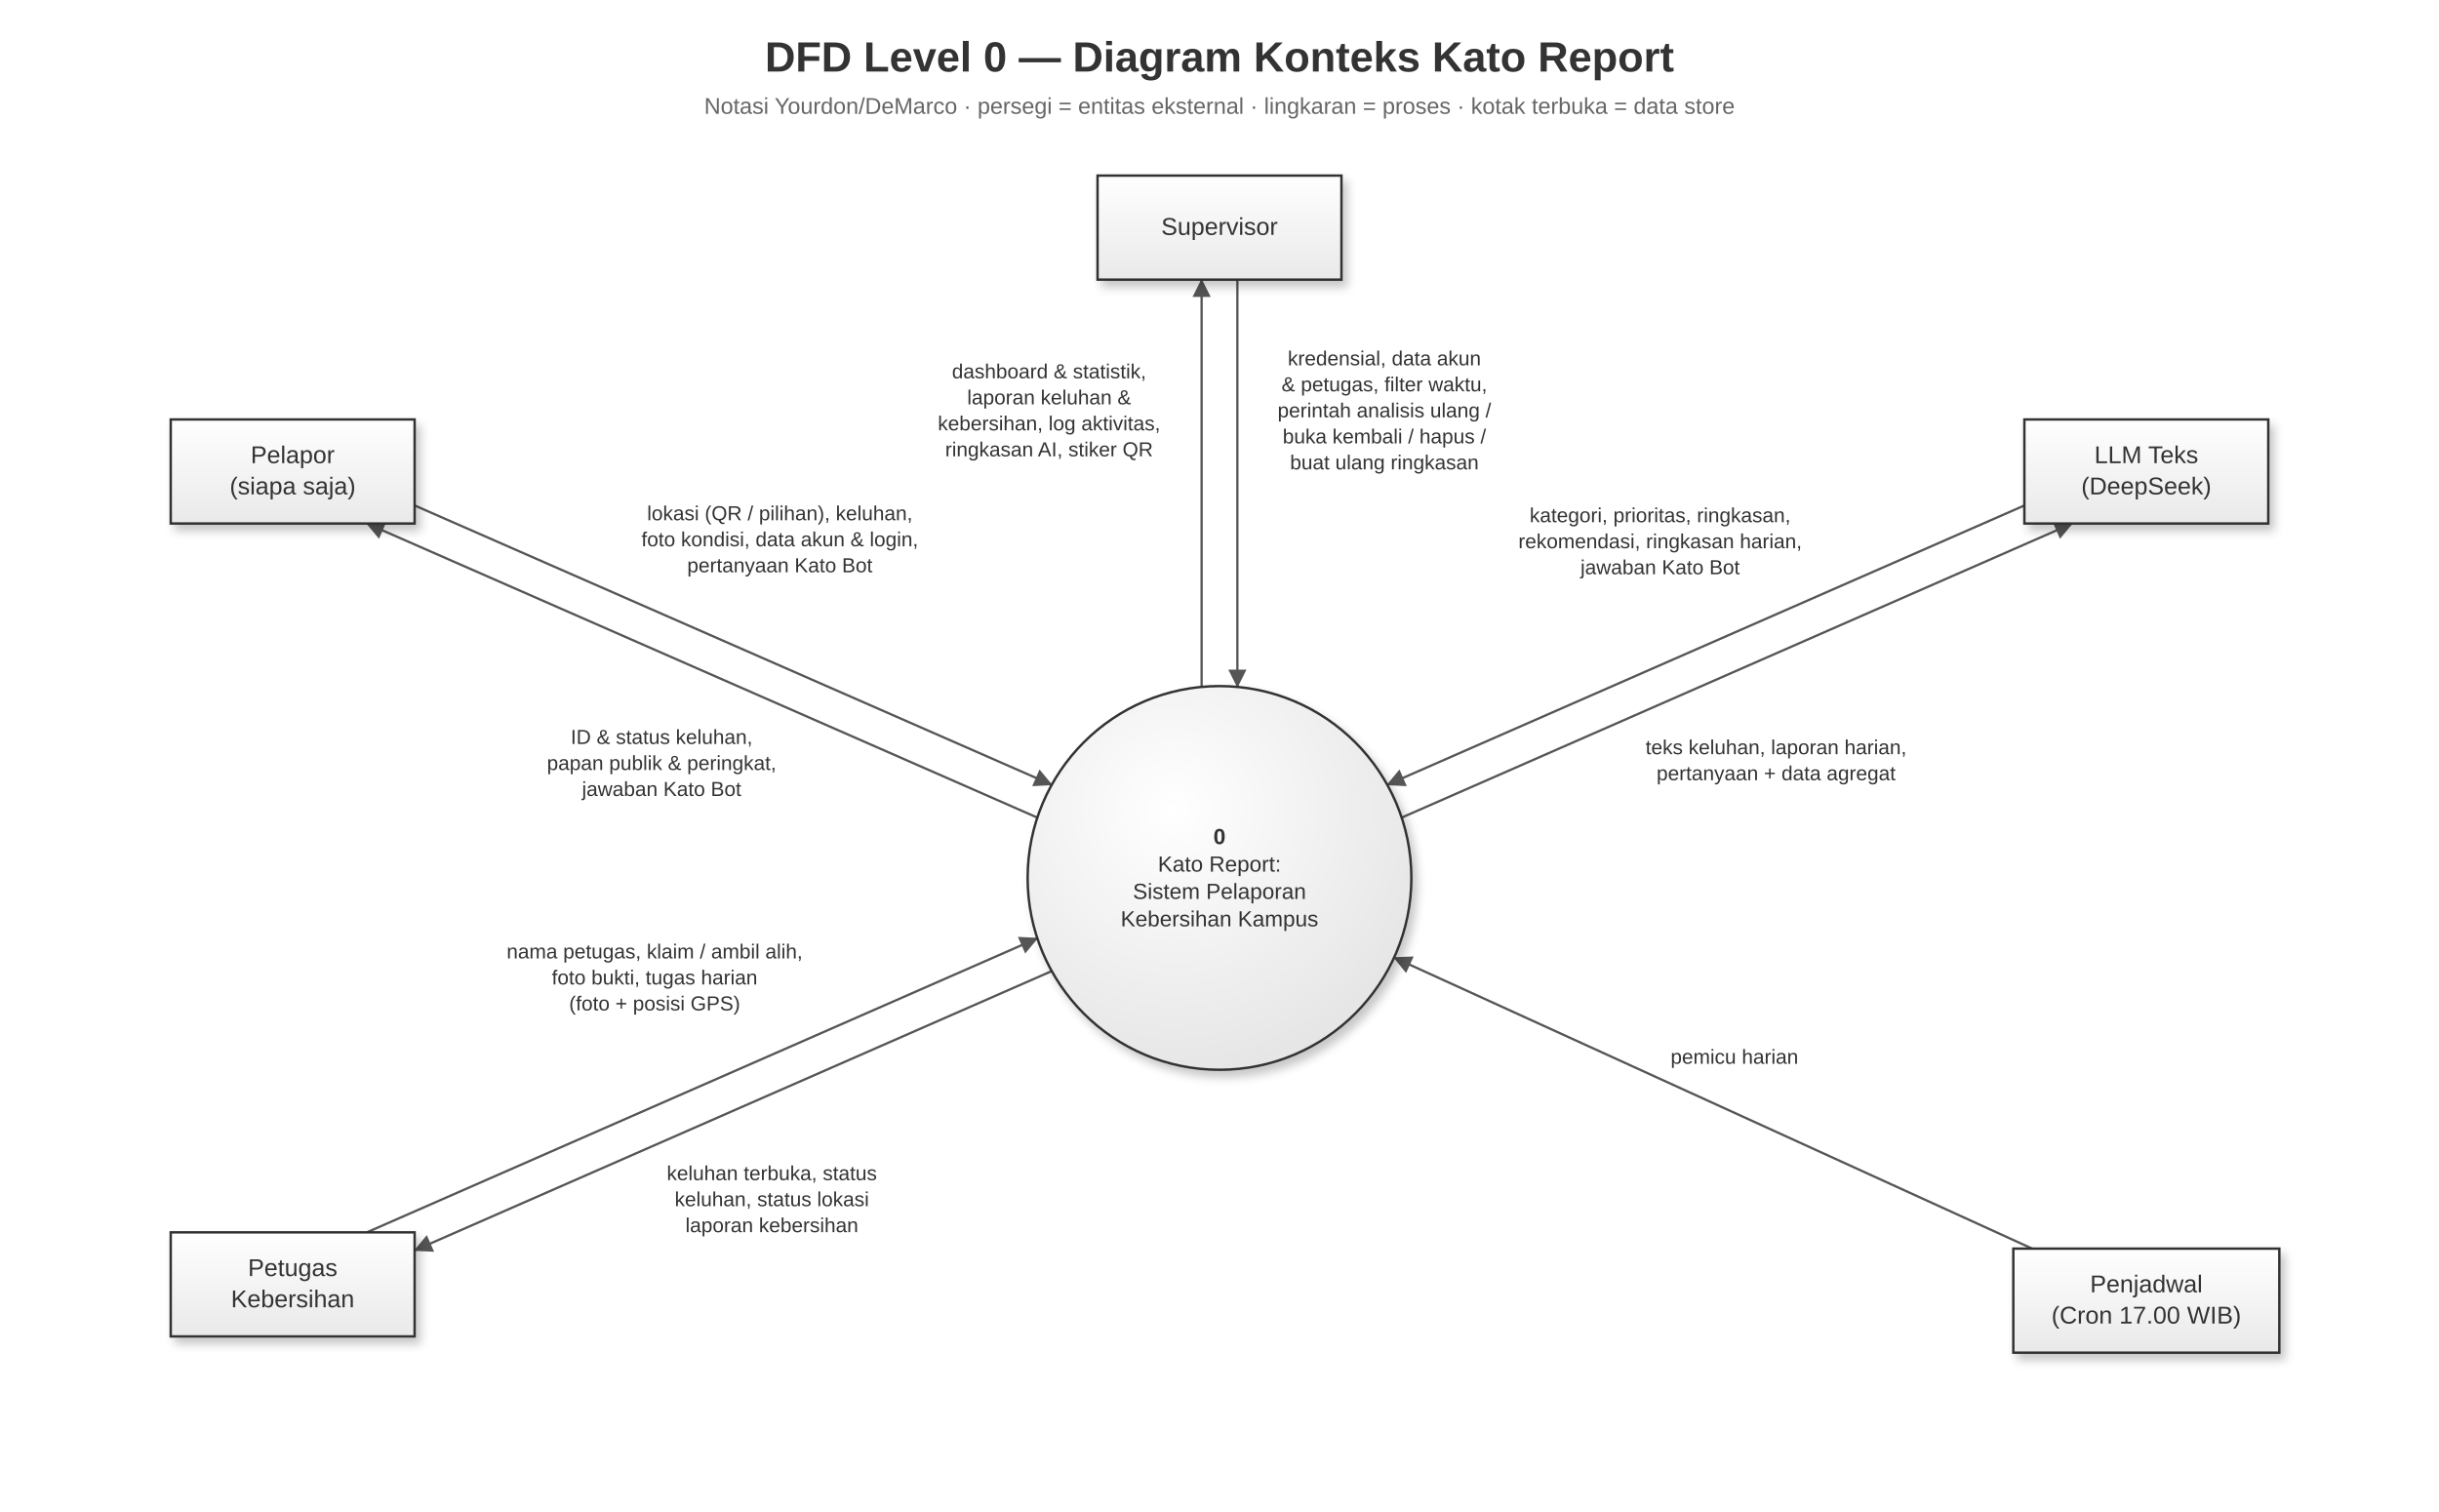
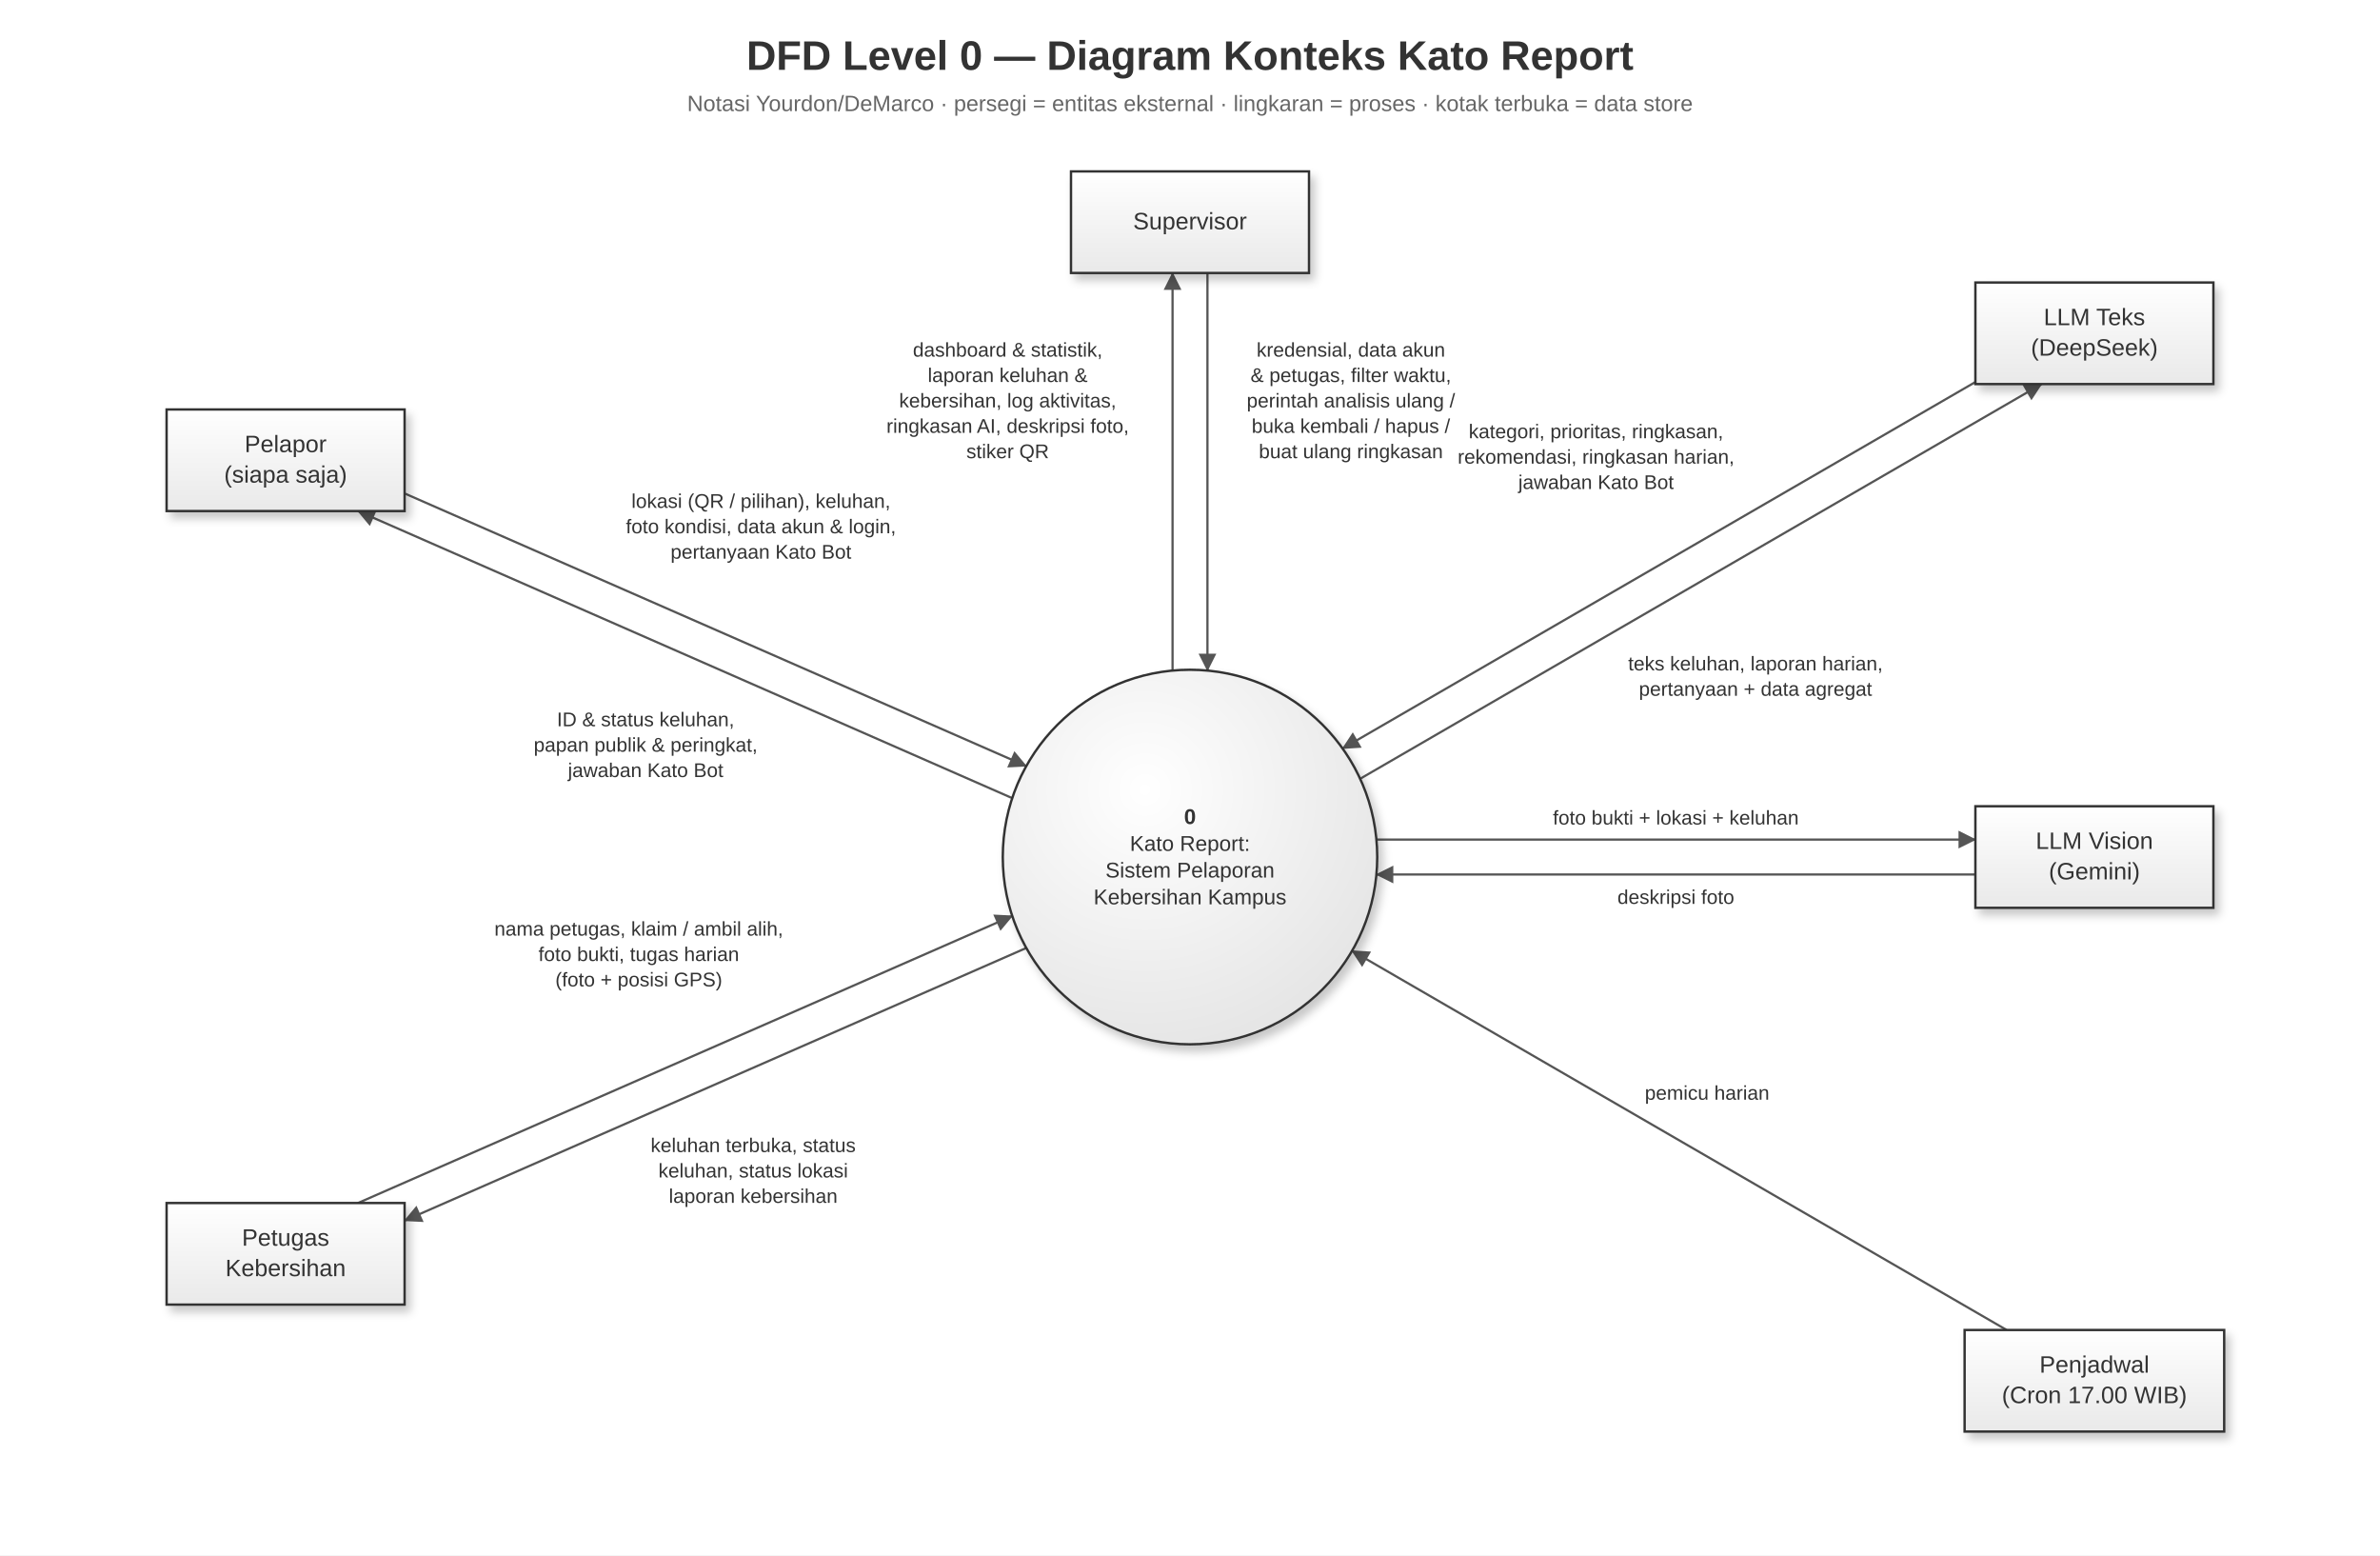
- <svg xmlns="http://www.w3.org/2000/svg" width="1500" height="930" viewBox="0 0 1500 930" font-family="Arial, Helvetica, sans-serif" fill="#333333">
+ <svg xmlns="http://www.w3.org/2000/svg" width="1500" height="980" viewBox="0 0 1500 980" font-family="Arial, Helvetica, sans-serif" fill="#333333">
  <defs>
    <filter id="bayang" x="-20%" y="-20%" width="150%" height="150%">
      <feDropShadow dx="3" dy="4" stdDeviation="3" flood-color="#000" flood-opacity="0.22" />
    </filter>
    <radialGradient id="bola" cx="38%" cy="32%" r="75%">
      <stop offset="0" stop-color="#FFFFFF" />
      <stop offset="1" stop-color="#E4E4E4" />
    </radialGradient>
    <linearGradient id="kotak" x1="0" y1="0" x2="0" y2="1">
      <stop offset="0" stop-color="#FFFFFF" />
      <stop offset="1" stop-color="#E9E9E9" />
    </linearGradient>
    <marker id="panah" viewBox="0 0 10 10" refX="9.5" refY="5" markerWidth="8" markerHeight="8" orient="auto">
      <path d="M0,0 L10,5 L0,10 z" fill="#555555" />
    </marker>
  </defs>
-   <rect width="1500" height="930" fill="#FFFFFF" />
+   <rect width="1500" height="980" fill="#FFFFFF" />
  <text x="750.0" y="44" font-size="26" font-weight="bold" text-anchor="middle">DFD Level 0 — Diagram Konteks Kato Report</text>
  <text x="750.0" y="70" font-size="14" fill="#666" text-anchor="middle">Notasi Yourdon/DeMarco · persegi = entitas eksternal · lingkaran = proses · kotak terbuka = data store</text>
  <polyline points="255.0,310.9 646.8,482.7" fill="none" stroke="#555555" stroke-width="1.4" marker-end="url(#panah)" />
  <polyline points="638.0,502.9 225.6,322.0" fill="none" stroke="#555555" stroke-width="1.4" marker-end="url(#panah)" />
  <polyline points="225.6,758.0 638.0,577.1" fill="none" stroke="#555555" stroke-width="1.4" marker-end="url(#panah)" />
  <polyline points="646.8,597.3 255.0,769.1" fill="none" stroke="#555555" stroke-width="1.4" marker-end="url(#panah)" />
  <polyline points="761.0,172.0 761.0,422.5" fill="none" stroke="#555555" stroke-width="1.4" marker-end="url(#panah)" />
  <polyline points="739.0,422.5 739.0,172.0" fill="none" stroke="#555555" stroke-width="1.4" marker-end="url(#panah)" />
-   <polyline points="862.0,502.9 1274.4,322.0" fill="none" stroke="#555555" stroke-width="1.4" marker-end="url(#panah)" />
-   <polyline points="1245.0,310.9 853.2,482.7" fill="none" stroke="#555555" stroke-width="1.4" marker-end="url(#panah)" />
-   <polyline points="1249.8,768.0 857.4,589.0" fill="none" stroke="#555555" stroke-width="1.4" marker-end="url(#panah)" />
+   <polyline points="857.2,490.7 1286.7,242.0" fill="none" stroke="#555555" stroke-width="1.4" marker-end="url(#panah)" />
+   <polyline points="1245.0,240.7 846.2,471.6" fill="none" stroke="#555555" stroke-width="1.4" marker-end="url(#panah)" />
+   <polyline points="867.5,529.0 1245.0,529.0" fill="none" stroke="#555555" stroke-width="1.4" marker-end="url(#panah)" />
+   <polyline points="1245.0,551.0 867.5,551.0" fill="none" stroke="#555555" stroke-width="1.4" marker-end="url(#panah)" />
+   <polyline points="1264.7,838.0 852.1,599.1" fill="none" stroke="#555555" stroke-width="1.4" marker-end="url(#panah)" />
  <circle cx="750" cy="540" r="118" fill="url(#bola)" stroke="#333333" stroke-width="1.5" filter="url(#bayang)" />
  <text x="750" y="519.2" font-size="13.5" text-anchor="middle" font-weight="bold">0</text>
  <text x="750" y="536.1" font-size="13.5" text-anchor="middle">Kato Report:</text>
  <text x="750" y="552.9" font-size="13.5" text-anchor="middle">Sistem Pelaporan</text>
  <text x="750" y="569.8" font-size="13.5" text-anchor="middle">Kebersihan Kampus</text>
  <rect x="105.0" y="258.0" width="150.0" height="64" fill="url(#kotak)" stroke="#333333" stroke-width="1.5" filter="url(#bayang)" />
  <text x="180.0" y="284.9" font-size="15" text-anchor="middle">Pelapor</text>
  <text x="180.0" y="304.1" font-size="15" text-anchor="middle">(siapa saja)</text>
  <rect x="105.0" y="758.0" width="150.0" height="64" fill="url(#kotak)" stroke="#333333" stroke-width="1.5" filter="url(#bayang)" />
  <text x="180.0" y="784.9" font-size="15" text-anchor="middle">Petugas</text>
  <text x="180.0" y="804.1" font-size="15" text-anchor="middle">Kebersihan</text>
  <rect x="675.0" y="108.0" width="150.0" height="64" fill="url(#kotak)" stroke="#333333" stroke-width="1.5" filter="url(#bayang)" />
  <text x="750.0" y="144.5" font-size="15" text-anchor="middle">Supervisor</text>
-   <rect x="1245.0" y="258.0" width="150.0" height="64" fill="url(#kotak)" stroke="#333333" stroke-width="1.5" filter="url(#bayang)" />
-   <text x="1320.0" y="284.9" font-size="15" text-anchor="middle">LLM Teks</text>
-   <text x="1320.0" y="304.1" font-size="15" text-anchor="middle">(DeepSeek)</text>
-   <rect x="1238.2" y="768.0" width="163.6" height="64" fill="url(#kotak)" stroke="#333333" stroke-width="1.5" filter="url(#bayang)" />
-   <text x="1320.0" y="794.9" font-size="15" text-anchor="middle">Penjadwal</text>
-   <text x="1320.0" y="814.1" font-size="15" text-anchor="middle">(Cron 17.00 WIB)</text>
+   <rect x="1245.0" y="178.0" width="150.0" height="64" fill="url(#kotak)" stroke="#333333" stroke-width="1.5" filter="url(#bayang)" />
+   <text x="1320.0" y="204.9" font-size="15" text-anchor="middle">LLM Teks</text>
+   <text x="1320.0" y="224.1" font-size="15" text-anchor="middle">(DeepSeek)</text>
+   <rect x="1245.0" y="508.0" width="150.0" height="64" fill="url(#kotak)" stroke="#333333" stroke-width="1.5" filter="url(#bayang)" />
+   <text x="1320.0" y="534.9" font-size="15" text-anchor="middle">LLM Vision</text>
+   <text x="1320.0" y="554.1" font-size="15" text-anchor="middle">(Gemini)</text>
+   <rect x="1238.2" y="838.0" width="163.6" height="64" fill="url(#kotak)" stroke="#333333" stroke-width="1.5" filter="url(#bayang)" />
+   <text x="1320.0" y="864.9" font-size="15" text-anchor="middle">Penjadwal</text>
+   <text x="1320.0" y="884.1" font-size="15" text-anchor="middle">(Cron 17.00 WIB)</text>
  <text x="479.6" y="320.0" font-size="12.5" text-anchor="middle" stroke="#FFFFFF" stroke-width="5" stroke-linejoin="round" paint-order="stroke">lokasi (QR / pilihan), keluhan,</text>
  <text x="479.6" y="336.0" font-size="12.5" text-anchor="middle" stroke="#FFFFFF" stroke-width="5" stroke-linejoin="round" paint-order="stroke">foto kondisi, data akun &amp; login,</text>
  <text x="479.6" y="352.0" font-size="12.5" text-anchor="middle" stroke="#FFFFFF" stroke-width="5" stroke-linejoin="round" paint-order="stroke">pertanyaan Kato Bot</text>
  <text x="406.9" y="457.6" font-size="12.5" text-anchor="middle" stroke="#FFFFFF" stroke-width="5" stroke-linejoin="round" paint-order="stroke">ID &amp; status keluhan,</text>
  <text x="406.9" y="473.6" font-size="12.5" text-anchor="middle" stroke="#FFFFFF" stroke-width="5" stroke-linejoin="round" paint-order="stroke">papan publik &amp; peringkat,</text>
  <text x="406.9" y="489.6" font-size="12.5" text-anchor="middle" stroke="#FFFFFF" stroke-width="5" stroke-linejoin="round" paint-order="stroke">jawaban Kato Bot</text>
  <text x="402.6" y="589.5" font-size="12.5" text-anchor="middle" stroke="#FFFFFF" stroke-width="5" stroke-linejoin="round" paint-order="stroke">nama petugas, klaim / ambil alih,</text>
  <text x="402.6" y="605.5" font-size="12.5" text-anchor="middle" stroke="#FFFFFF" stroke-width="5" stroke-linejoin="round" paint-order="stroke">foto bukti, tugas harian</text>
  <text x="402.6" y="621.5" font-size="12.5" text-anchor="middle" stroke="#FFFFFF" stroke-width="5" stroke-linejoin="round" paint-order="stroke">(foto + posisi GPS)</text>
  <text x="474.7" y="725.9" font-size="12.5" text-anchor="middle" stroke="#FFFFFF" stroke-width="5" stroke-linejoin="round" paint-order="stroke">keluhan terbuka, status</text>
  <text x="474.7" y="741.9" font-size="12.5" text-anchor="middle" stroke="#FFFFFF" stroke-width="5" stroke-linejoin="round" paint-order="stroke">keluhan, status lokasi</text>
  <text x="474.7" y="757.9" font-size="12.5" text-anchor="middle" stroke="#FFFFFF" stroke-width="5" stroke-linejoin="round" paint-order="stroke">laporan kebersihan</text>
  <text x="851.4" y="224.7" font-size="12.5" text-anchor="middle" stroke="#FFFFFF" stroke-width="5" stroke-linejoin="round" paint-order="stroke">kredensial, data akun</text>
  <text x="851.4" y="240.7" font-size="12.5" text-anchor="middle" stroke="#FFFFFF" stroke-width="5" stroke-linejoin="round" paint-order="stroke">&amp; petugas, filter waktu,</text>
  <text x="851.4" y="256.7" font-size="12.5" text-anchor="middle" stroke="#FFFFFF" stroke-width="5" stroke-linejoin="round" paint-order="stroke">perintah analisis ulang /</text>
  <text x="851.4" y="272.7" font-size="12.5" text-anchor="middle" stroke="#FFFFFF" stroke-width="5" stroke-linejoin="round" paint-order="stroke">buka kembali / hapus /</text>
  <text x="851.4" y="288.7" font-size="12.5" text-anchor="middle" stroke="#FFFFFF" stroke-width="5" stroke-linejoin="round" paint-order="stroke">buat ulang ringkasan</text>
-   <text x="645.2" y="232.7" font-size="12.5" text-anchor="middle" stroke="#FFFFFF" stroke-width="5" stroke-linejoin="round" paint-order="stroke">dashboard &amp; statistik,</text>
-   <text x="645.2" y="248.7" font-size="12.5" text-anchor="middle" stroke="#FFFFFF" stroke-width="5" stroke-linejoin="round" paint-order="stroke">laporan keluhan &amp;</text>
-   <text x="645.2" y="264.7" font-size="12.5" text-anchor="middle" stroke="#FFFFFF" stroke-width="5" stroke-linejoin="round" paint-order="stroke">kebersihan, log aktivitas,</text>
-   <text x="645.2" y="280.7" font-size="12.5" text-anchor="middle" stroke="#FFFFFF" stroke-width="5" stroke-linejoin="round" paint-order="stroke">ringkasan AI, stiker QR</text>
-   <text x="1092.3" y="463.9" font-size="12.5" text-anchor="middle" stroke="#FFFFFF" stroke-width="5" stroke-linejoin="round" paint-order="stroke">teks keluhan, laporan harian,</text>
-   <text x="1092.3" y="479.9" font-size="12.5" text-anchor="middle" stroke="#FFFFFF" stroke-width="5" stroke-linejoin="round" paint-order="stroke">pertanyaan + data agregat</text>
-   <text x="1021.0" y="321.2" font-size="12.5" text-anchor="middle" stroke="#FFFFFF" stroke-width="5" stroke-linejoin="round" paint-order="stroke">kategori, prioritas, ringkasan,</text>
-   <text x="1021.0" y="337.2" font-size="12.5" text-anchor="middle" stroke="#FFFFFF" stroke-width="5" stroke-linejoin="round" paint-order="stroke">rekomendasi, ringkasan harian,</text>
-   <text x="1021.0" y="353.2" font-size="12.5" text-anchor="middle" stroke="#FFFFFF" stroke-width="5" stroke-linejoin="round" paint-order="stroke">jawaban Kato Bot</text>
-   <text x="1066.7" y="654.3" font-size="12.5" text-anchor="middle" stroke="#FFFFFF" stroke-width="5" stroke-linejoin="round" paint-order="stroke">pemicu harian</text>
+   <text x="635.1" y="224.7" font-size="12.5" text-anchor="middle" stroke="#FFFFFF" stroke-width="5" stroke-linejoin="round" paint-order="stroke">dashboard &amp; statistik,</text>
+   <text x="635.1" y="240.7" font-size="12.5" text-anchor="middle" stroke="#FFFFFF" stroke-width="5" stroke-linejoin="round" paint-order="stroke">laporan keluhan &amp;</text>
+   <text x="635.1" y="256.7" font-size="12.5" text-anchor="middle" stroke="#FFFFFF" stroke-width="5" stroke-linejoin="round" paint-order="stroke">kebersihan, log aktivitas,</text>
+   <text x="635.1" y="272.7" font-size="12.5" text-anchor="middle" stroke="#FFFFFF" stroke-width="5" stroke-linejoin="round" paint-order="stroke">ringkasan AI, deskripsi foto,</text>
+   <text x="635.1" y="288.7" font-size="12.5" text-anchor="middle" stroke="#FFFFFF" stroke-width="5" stroke-linejoin="round" paint-order="stroke">stiker QR</text>
+   <text x="1106.4" y="422.4" font-size="12.5" text-anchor="middle" stroke="#FFFFFF" stroke-width="5" stroke-linejoin="round" paint-order="stroke">teks keluhan, laporan harian,</text>
+   <text x="1106.4" y="438.4" font-size="12.5" text-anchor="middle" stroke="#FFFFFF" stroke-width="5" stroke-linejoin="round" paint-order="stroke">pertanyaan + data agregat</text>
+   <text x="1005.9" y="276.1" font-size="12.5" text-anchor="middle" stroke="#FFFFFF" stroke-width="5" stroke-linejoin="round" paint-order="stroke">kategori, prioritas, ringkasan,</text>
+   <text x="1005.9" y="292.1" font-size="12.5" text-anchor="middle" stroke="#FFFFFF" stroke-width="5" stroke-linejoin="round" paint-order="stroke">rekomendasi, ringkasan harian,</text>
+   <text x="1005.9" y="308.1" font-size="12.5" text-anchor="middle" stroke="#FFFFFF" stroke-width="5" stroke-linejoin="round" paint-order="stroke">jawaban Kato Bot</text>
+   <text x="1056.2" y="519.5" font-size="12.5" text-anchor="middle" stroke="#FFFFFF" stroke-width="5" stroke-linejoin="round" paint-order="stroke">foto bukti + lokasi + keluhan</text>
+   <text x="1056.2" y="569.5" font-size="12.5" text-anchor="middle" stroke="#FFFFFF" stroke-width="5" stroke-linejoin="round" paint-order="stroke">deskripsi foto</text>
+   <text x="1075.9" y="692.9" font-size="12.5" text-anchor="middle" stroke="#FFFFFF" stroke-width="5" stroke-linejoin="round" paint-order="stroke">pemicu harian</text>
</svg>
